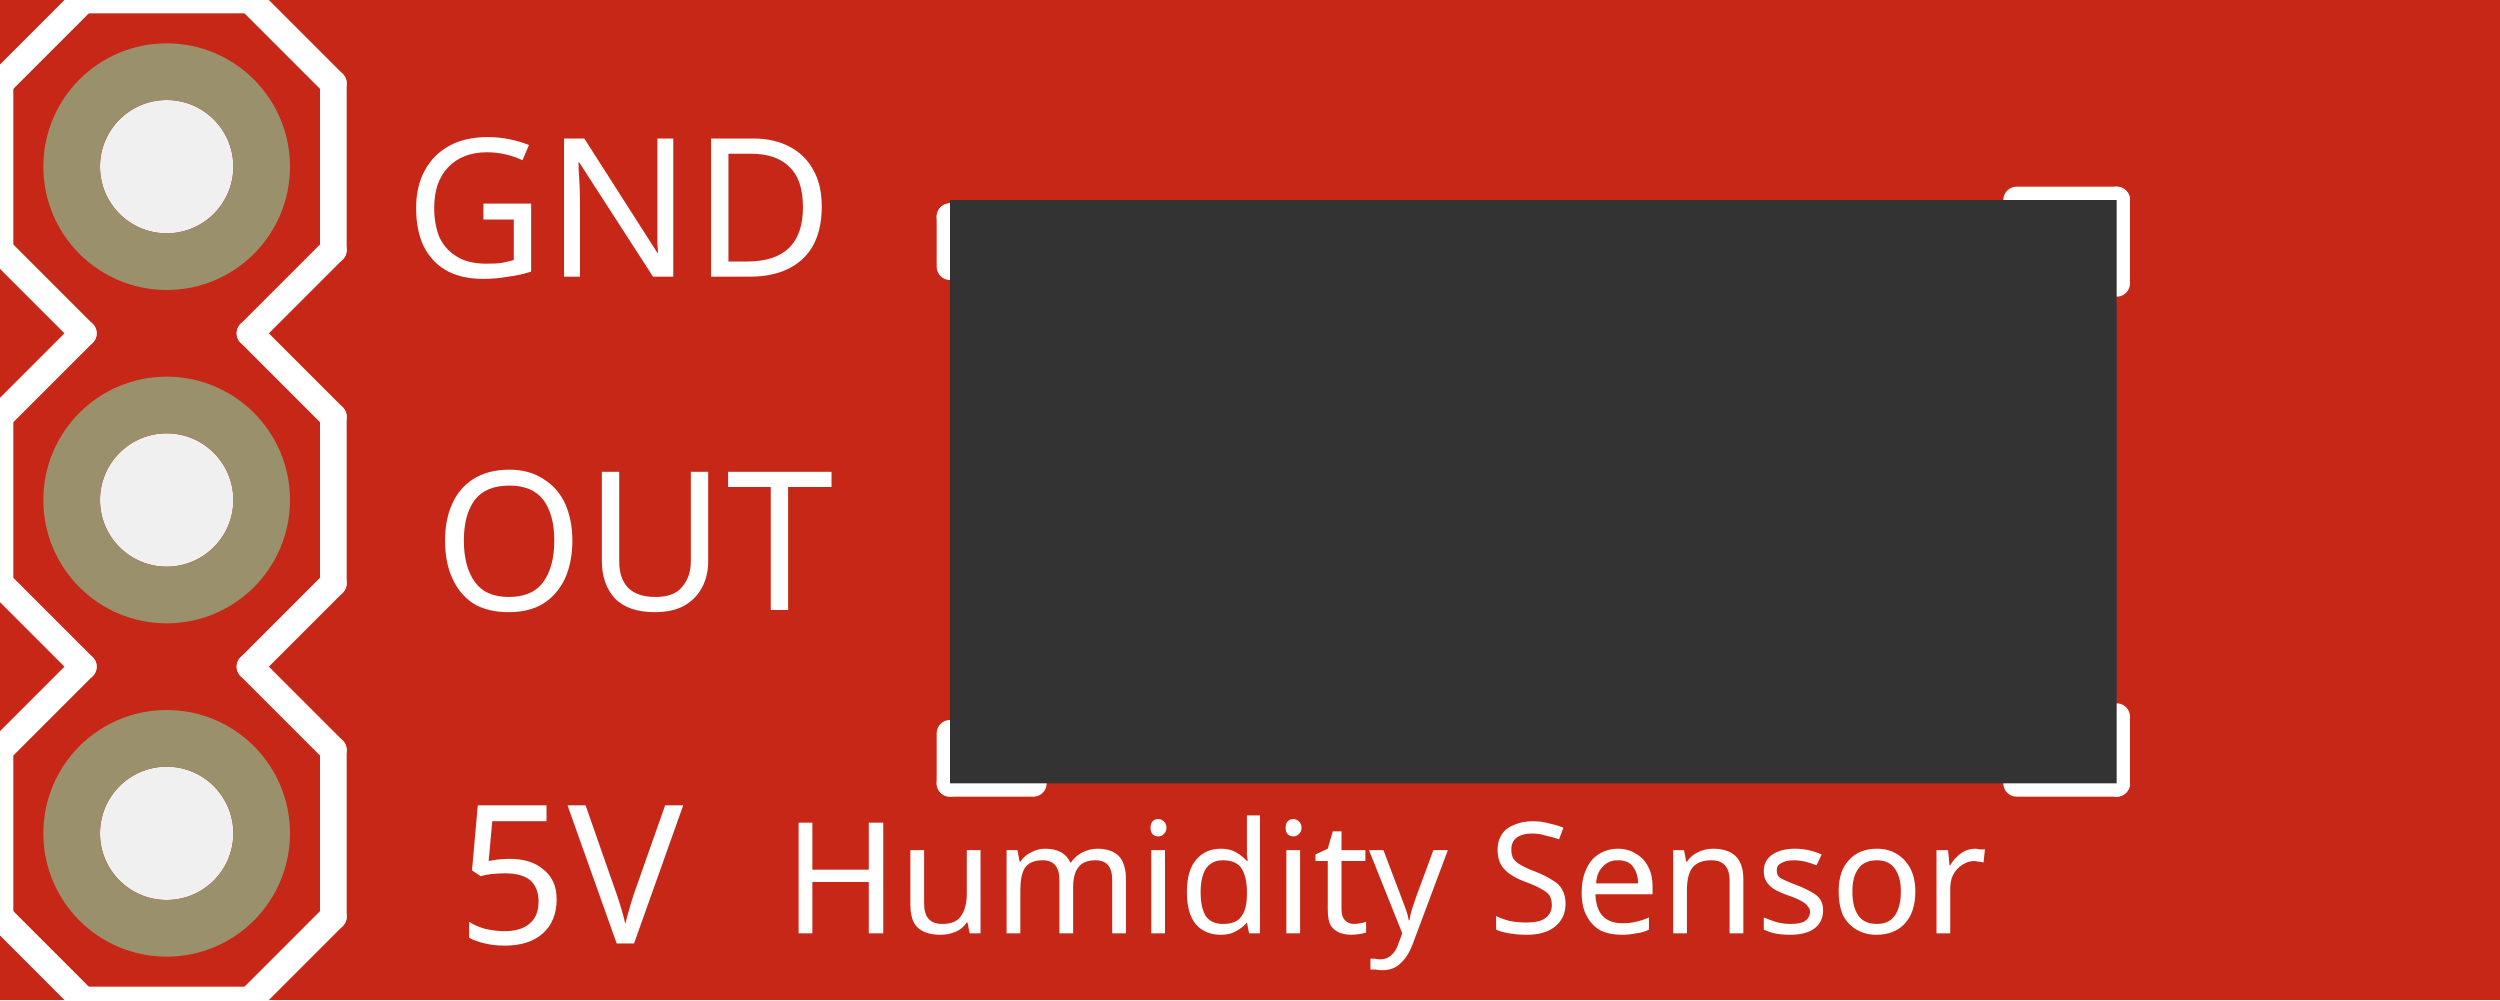
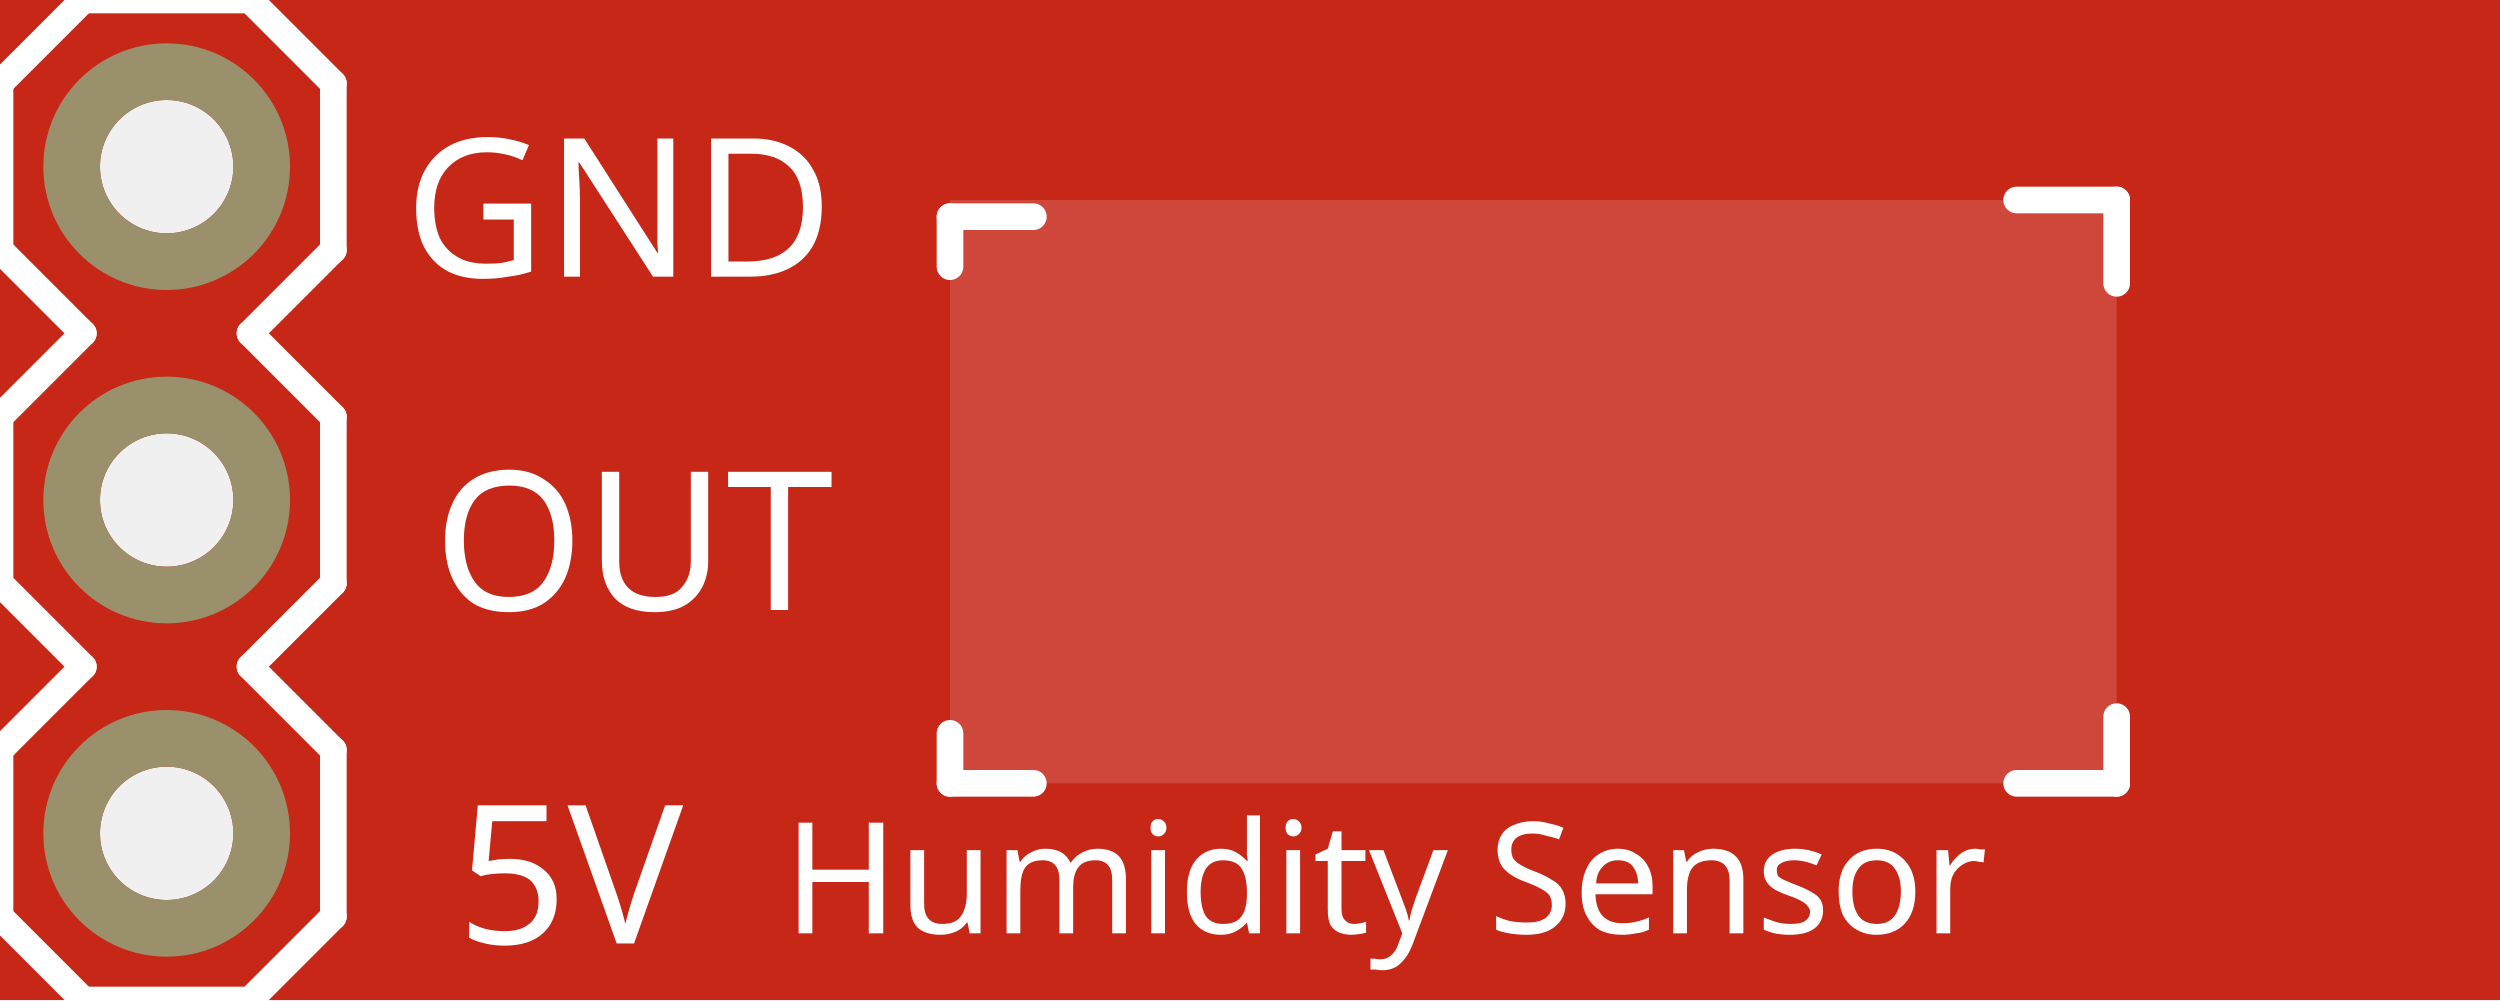
<svg xmlns="http://www.w3.org/2000/svg" width="0.75in" x="0in" version="1.2" y="0in" height="0.3in" viewBox="0 0 54 21.6" baseProfile="tiny">
  <g id="breadboard" stroke-width="0">
    <g id="icon" stroke-width="0">
      <path fill="#C62717" stroke="none" stroke-width="0" d="M0,21.6L54,21.6L54,0L0,0L0,21.6M2.16,3.6a1.44,1.44,0,1,1,2.88,0,1.44,1.44,0,1,1,-2.88,0zM2.16,10.8a1.44,1.44,0,1,1,2.88,0,1.44,1.44,0,1,1,-2.88,0zM2.16,18a1.44,1.44,0,1,1,2.88,0,1.44,1.44,0,1,1,-2.88,0z" />
      <g stroke-width="0">
        <g stroke-width="0">
          <text x="16.92" y="20.16" font-family="OCRA" fill="white" text-anchor="start" stroke="none" stroke-width="0" font-size="3.341">Humidity Sensor</text>
        </g>
        <g stroke-width="0">
          <text x="14.76" y="20.376" font-family="OCRA" fill="white" text-anchor="end" stroke="none" stroke-width="0" font-size="4.176">5V</text>
        </g>
        <g stroke-width="0">
          <text x="18" y="13.176" font-family="OCRA" fill="white" text-anchor="end" stroke="none" stroke-width="0" font-size="4.176">OUT</text>
        </g>
        <g stroke-width="0">
          <text x="18" y="5.976" font-family="OCRA" fill="white" text-anchor="end" stroke="none" stroke-width="0" font-size="4.176">GND</text>
        </g>
        <g stroke-width="0">
          <g stroke-width="0">
            <line stroke="white" stroke-linecap="round" y1="14.4" x1="5.4" y2="16.2" stroke-width="0.576" x2="7.2" />
            <line stroke="white" stroke-linecap="round" y1="16.2" x1="7.2" y2="19.8" stroke-width="0.576" x2="7.2" />
            <line stroke="white" stroke-linecap="round" y1="19.8" x1="7.2" y2="21.6" stroke-width="0.576" x2="5.4" />
            <line stroke="white" stroke-linecap="round" y1="21.6" x1="1.8" y2="19.8" stroke-width="0.576" x2="0" />
            <line stroke="white" stroke-linecap="round" y1="19.8" x1="0" y2="16.2" stroke-width="0.576" x2="0" />
            <line stroke="white" stroke-linecap="round" y1="16.2" x1="0" y2="14.4" stroke-width="0.576" x2="1.8" />
            <line stroke="white" stroke-linecap="round" y1="1.8" x1="7.2" y2="5.4" stroke-width="0.576" x2="7.2" />
            <line stroke="white" stroke-linecap="round" y1="5.4" x1="7.2" y2="7.2" stroke-width="0.576" x2="5.4" />
            <line stroke="white" stroke-linecap="round" y1="7.2" x1="1.8" y2="5.4" stroke-width="0.576" x2="0" />
            <line stroke="white" stroke-linecap="round" y1="7.2" x1="5.4" y2="9" stroke-width="0.576" x2="7.2" />
            <line stroke="white" stroke-linecap="round" y1="9" x1="7.2" y2="12.6" stroke-width="0.576" x2="7.2" />
            <line stroke="white" stroke-linecap="round" y1="12.6" x1="7.2" y2="14.4" stroke-width="0.576" x2="5.4" />
            <line stroke="white" stroke-linecap="round" y1="14.4" x1="1.8" y2="12.6" stroke-width="0.576" x2="0" />
            <line stroke="white" stroke-linecap="round" y1="12.6" x1="0" y2="9" stroke-width="0.576" x2="0" />
            <line stroke="white" stroke-linecap="round" y1="9" x1="0" y2="7.2" stroke-width="0.576" x2="1.8" />
            <line stroke="white" stroke-linecap="round" y1="0" x1="5.4" y2="0" stroke-width="0.576" x2="1.8" />
            <line stroke="white" stroke-linecap="round" y1="1.8" x1="7.2" y2="0" stroke-width="0.576" x2="5.4" />
            <line stroke="white" stroke-linecap="round" y1="0" x1="1.8" y2="1.8" stroke-width="0.576" x2="0" />
            <line stroke="white" stroke-linecap="round" y1="5.4" x1="0" y2="1.8" stroke-width="0.576" x2="0" />
            <line stroke="white" stroke-linecap="round" y1="21.6" x1="5.4" y2="21.6" stroke-width="0.576" x2="1.8" />
          </g>
        </g>
        <g stroke-width="0">
          <g stroke-width="0">
      </g>
        </g>
        <g stroke-width="0">
          <g stroke-width="0">
            <line stroke="white" stroke-linecap="round" y1="4.32" x1="43.56" y2="4.32" stroke-width="0.576" x2="45.72" />
            <line stroke="white" stroke-linecap="round" y1="4.32" x1="45.72" y2="6.12" stroke-width="0.576" x2="45.72" />
            <line stroke="white" stroke-linecap="round" y1="16.92" x1="43.56" y2="16.92" stroke-width="0.576" x2="45.72" />
            <line stroke="white" stroke-linecap="round" y1="16.92" x1="45.72" y2="15.48" stroke-width="0.576" x2="45.72" />
            <line stroke="white" stroke-linecap="round" y1="4.68" x1="22.32" y2="4.68" stroke-width="0.576" x2="20.52" />
            <line stroke="white" stroke-linecap="round" y1="4.68" x1="20.52" y2="5.76" stroke-width="0.576" x2="20.52" />
            <line stroke="white" stroke-linecap="round" y1="15.84" x1="20.52" y2="16.92" stroke-width="0.576" x2="20.52" />
            <line stroke="white" stroke-linecap="round" y1="16.92" x1="20.52" y2="16.92" stroke-width="0.576" x2="22.32" />
          </g>
        </g>
      </g>
-       <rect width="25.2" x="20.52" y="4.32" fill="#333333" height="12.6" stroke="none" fill-opacity="1" stroke-width="0" />
+       <rect width="25.2" x="20.52" y="4.32" fill="#ffffff" height="12.6" stroke="none" fill-opacity="0.15" stroke-width="0" />
      <circle fill="none" cx="3.6" cy="3.6" connectorname="GND" stroke="#9A916C" r="2.052" id="connector0pin" stroke-width="1.224" />
      <circle fill="none" cx="3.6" cy="10.8" connectorname="OUT" stroke="#9A916C" r="2.052" id="connector1pin" stroke-width="1.224" />
      <circle fill="none" cx="3.6" cy="18" connectorname="VCC" stroke="#9A916C" r="2.052" id="connector2pin" stroke-width="1.224" />
    </g>
  </g>
</svg>
